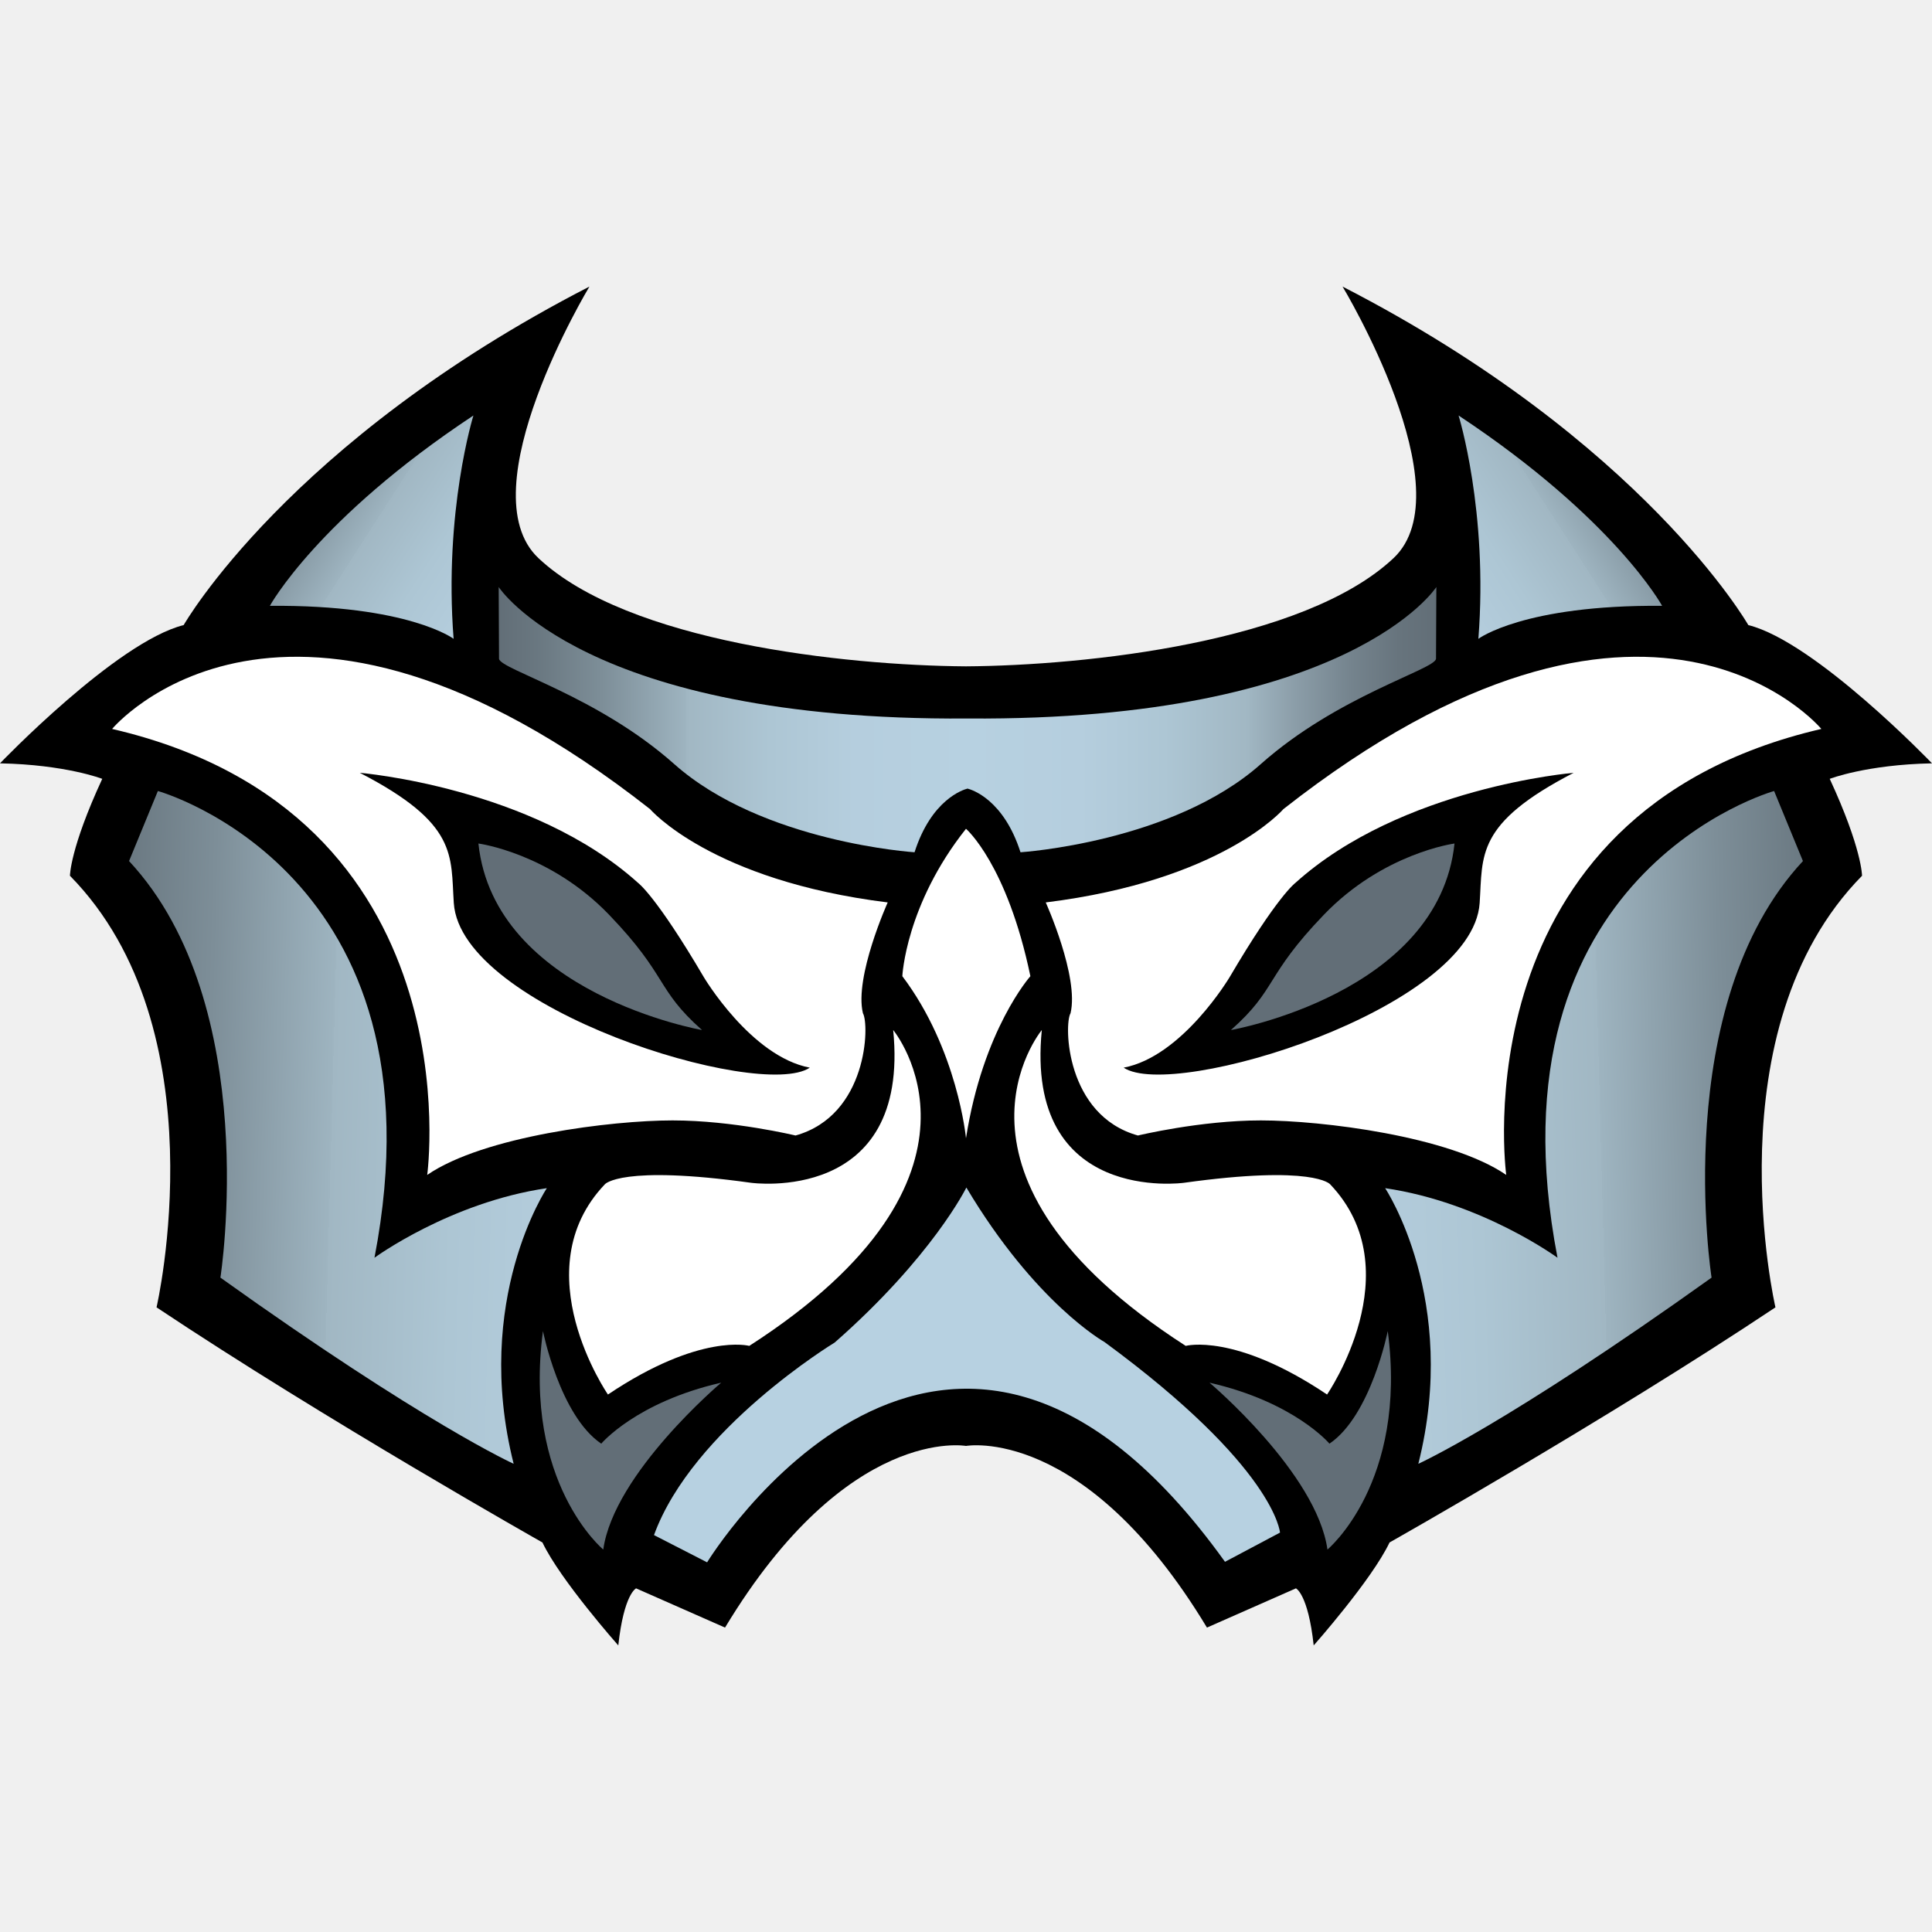
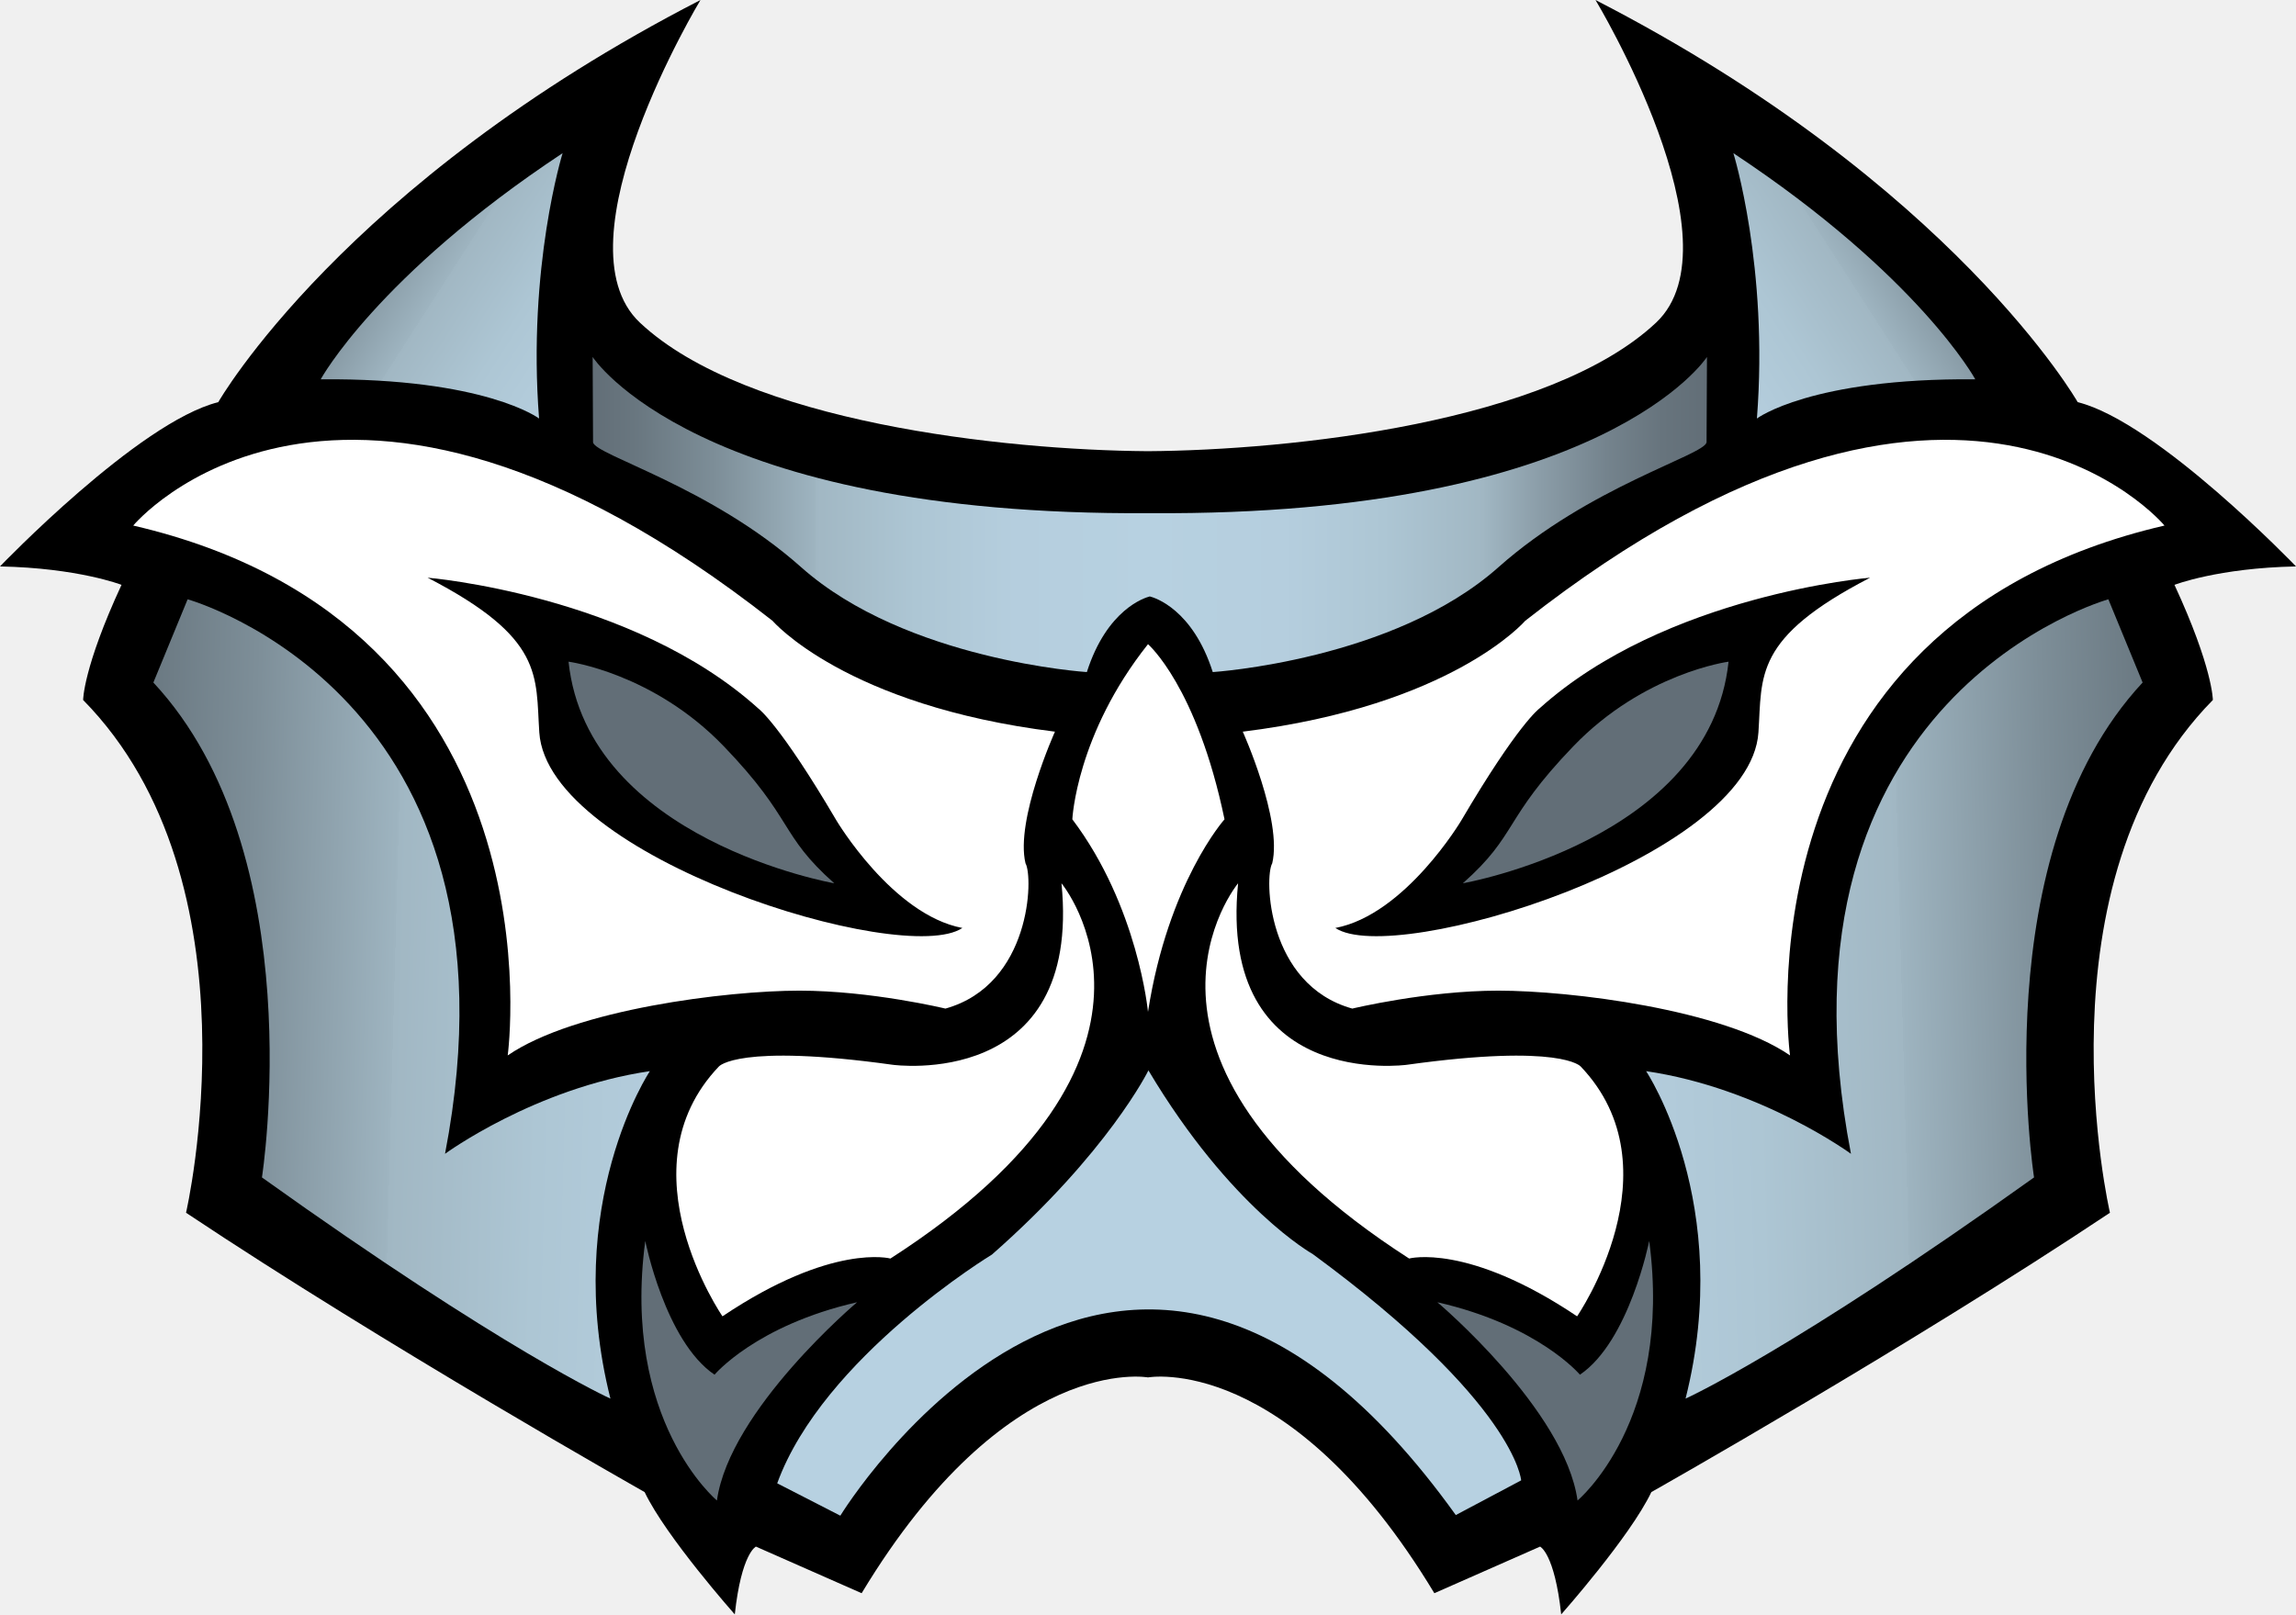
- <svg xmlns="http://www.w3.org/2000/svg" width="100%" height="100%" viewBox="0 0 1000 1000" version="1.1" xml:space="preserve" style="fill-rule:evenodd;clip-rule:evenodd;stroke-linejoin:round;stroke-miterlimit:2;">
+ <svg xmlns="http://www.w3.org/2000/svg" width="100%" height="100%" viewBox="0 148.33 1000 703.34" version="1.1" xml:space="preserve" style="fill-rule:evenodd;clip-rule:evenodd;stroke-linejoin:round;stroke-miterlimit:2;">
  <g transform="matrix(1,0,0,1,-1208,0)">
    <g id="U" transform="matrix(1,0,0,1,-0.333333,0)">
      <rect x="1208.33" y="0" width="1000" height="1000" style="fill:none;" />
      <g transform="matrix(1,0,0,1,-2415.67,0)">
        <path d="M4124,748.414C4124,748.414 4062.76,737.216 3999.28,842.434L3953.24,822.13C3953.24,822.13 3946.93,824.986 3944.03,851.667C3944.03,851.667 3913.98,817.768 3904.77,798.382C3904.77,798.382 3792.19,734.788 3705.03,676.685C3705.03,676.685 3738.47,532.884 3660.21,453.292C3660.21,453.292 3660.21,439.246 3676.93,403.129C3676.93,403.129 3658.01,395.772 3624,395.103C3624,395.103 3684.29,332.232 3719.07,323.537C3719.07,323.537 3773.25,228.48 3929.09,148.333C3929.09,148.333 3865.4,253.843 3902.72,288.904C3949.04,332.424 4061.51,344.421 4123.59,344.896L4123.59,344.885L4123.82,344.898C4123.88,344.898 4123.94,344.899 4124,344.899C4185.99,344.474 4298.86,332.52 4345.28,288.904C4382.6,253.843 4318.91,148.333 4318.91,148.333C4474.75,228.48 4528.93,323.537 4528.93,323.537C4563.71,332.232 4624,395.103 4624,395.103C4589.98,395.772 4571.07,403.129 4571.07,403.129C4587.79,439.246 4587.79,453.292 4587.79,453.292C4509.53,532.884 4542.97,676.685 4542.97,676.685C4455.81,734.788 4343.23,798.382 4343.23,798.382C4334.02,817.768 4303.97,851.667 4303.97,851.667C4301.07,824.986 4294.77,822.13 4294.77,822.13L4248.72,842.434C4185.24,737.216 4124,748.414 4124,748.414Z" />
      </g>
      <g transform="matrix(1,0,0,1,-2415.67,0)">
        <path d="M3938.67,721.806C3938.67,721.806 3894.5,657.663 3937.09,612.973C3937.09,612.973 3945.4,602.833 4012.79,612.217C4012.79,612.217 4095.29,623.689 4086.32,533.145C4086.32,533.145 4148.85,608.415 4011.83,696.628C4011.83,696.628 3986.45,689.712 3938.67,721.806Z" style="fill:white;" />
      </g>
      <g transform="matrix(-1,0,0,1,5833.89,0)">
        <path d="M3938.67,721.806C3938.67,721.806 3894.5,657.663 3937.09,612.973C3937.09,612.973 3945.4,602.833 4012.79,612.217C4012.79,612.217 4095.29,623.689 4086.32,533.145C4086.32,533.145 4148.85,608.415 4011.83,696.628C4011.83,696.628 3986.45,689.712 3938.67,721.806Z" style="fill:white;" />
      </g>
      <g transform="matrix(1,0,0,1,-2415.67,0)">
        <path d="M3905.04,688.964C3905.04,688.964 3913.71,732.669 3935.21,747.237C3935.21,747.237 3953.25,725.732 3997.3,715.673C3997.3,715.673 3941.8,762.487 3936.25,802.041C3936.25,802.041 3894.63,767.506 3905.04,688.964Z" style="fill:rgb(98,110,119);" />
      </g>
      <g transform="matrix(-1,0,0,1,5831.67,0)">
        <path d="M3905.04,688.964C3905.04,688.964 3913.71,732.669 3935.21,747.237C3935.21,747.237 3953.25,725.732 3997.3,715.673C3997.3,715.673 3941.8,762.487 3936.25,802.041C3936.25,802.041 3894.63,767.506 3905.04,688.964Z" style="fill:rgb(98,110,119);" />
      </g>
      <g transform="matrix(1,0,0,1,-2415.67,0)">
        <path d="M3990,808.661C3990,808.661 4113.34,606.659 4258.06,808.389L4286.53,793.274C4286.53,793.274 4284.2,759.623 4195.71,694.65C4195.71,694.65 4160.02,674.785 4124.19,614.663C4124.19,614.663 4106.74,650.326 4056.06,694.877C4056.06,694.877 3982.55,739.465 3962.51,794.56L3990,808.661Z" style="fill:rgb(183,209,225);" />
      </g>
      <g transform="matrix(1,0,0,1,-2415.67,0)">
        <path d="M4124.79,408.172C4122.56,408.74 4106.12,413.788 4097.37,441.129C4097.37,441.129 4018.64,436.078 3972.93,395.438C3933.35,360.239 3883.32,346.661 3882.3,341.052L3882.12,303.845C3882.12,303.845 3926.83,373.214 4124.54,371.898L4124.54,371.895C4124.62,371.895 4124.71,371.896 4124.79,371.896C4124.88,371.896 4124.96,371.895 4125.05,371.895L4125.05,371.898C4322.76,373.214 4367.46,303.845 4367.46,303.845L4367.28,341.052C4366.27,346.661 4316.24,360.239 4276.65,395.438C4230.95,436.078 4152.21,441.129 4152.21,441.129C4143.47,413.788 4127.03,408.74 4124.79,408.172Z" style="fill:url(#_Linear1);" />
      </g>
      <g transform="matrix(1,0,0,1,-2415.67,0)">
        <path d="M3705.72,409.428C3705.72,409.428 3856.29,451.317 3817.83,651.01C3817.83,651.01 3856.92,622.355 3907.05,614.994C3907.05,614.994 3868.49,672.8 3889.87,757.659C3889.87,757.659 3843.72,736.835 3738.09,661.296C3738.09,661.296 3760.27,520.281 3690.8,445.684L3705.72,409.428Z" style="fill:url(#_Linear2);" />
      </g>
      <g transform="matrix(1,0,0,1,-2415.67,0)">
        <path d="M3858.79,330.656C3858.79,330.656 3835.44,313.003 3763.69,313.573C3763.69,313.573 3788.18,268.587 3869.04,215.059C3869.04,215.059 3853.66,264.6 3858.79,330.656Z" style="fill:url(#_Linear3);" />
      </g>
      <g transform="matrix(-1,0,0,1,5832.33,0)">
        <path d="M3705.72,409.428C3705.72,409.428 3856.29,451.317 3817.83,651.01C3817.83,651.01 3856.92,622.355 3907.05,614.994C3907.05,614.994 3868.49,672.8 3889.87,757.659C3889.87,757.659 3843.72,736.835 3738.09,661.296C3738.09,661.296 3760.27,520.281 3690.8,445.684L3705.72,409.428Z" style="fill:url(#_Linear4);" />
      </g>
      <g transform="matrix(-1,0,0,1,5832.33,0)">
        <path d="M3858.79,330.656C3858.79,330.656 3835.44,313.003 3763.69,313.573C3763.69,313.573 3788.18,268.587 3869.04,215.059C3869.04,215.059 3853.66,264.6 3858.79,330.656Z" style="fill:url(#_Linear5);" />
      </g>
      <g transform="matrix(1,0,0,1,-2415.67,0)">
        <path d="M3845.13,608.139C3845.13,608.139 3870.68,421.062 3682.03,377.294C3682.03,377.294 3771.07,270.139 3960.48,418.798C3960.48,418.798 3992.17,455.774 4083.48,467.093C4083.48,467.093 4066.12,505.578 4070.65,524.444C4074.09,530.275 4073.16,577.284 4035.77,587.736C4035.77,587.736 4003.44,579.924 3972.12,579.924C3940.79,579.924 3874.42,588.037 3845.13,608.139ZM3858.89,467.425C3862.51,522.051 4017.39,569.876 4043.16,552.616C4012.69,546.842 3988.31,505.786 3988.31,505.786C3963.62,463.768 3954.34,457.044 3954.34,457.044C3899.36,407.408 3810.24,400.008 3810.24,400.008C3861.14,426.314 3857.24,442.675 3858.89,467.425Z" style="fill:white;" />
      </g>
      <g transform="matrix(-1,0,0,1,5833.09,0)">
        <path d="M3845.13,608.139C3845.13,608.139 3870.68,421.062 3682.03,377.294C3682.03,377.294 3771.07,270.139 3960.48,418.798C3960.48,418.798 3992.17,455.774 4083.48,467.093C4083.48,467.093 4066.12,505.578 4070.65,524.444C4074.09,530.275 4073.16,577.284 4035.77,587.736C4035.77,587.736 4003.44,579.924 3972.12,579.924C3940.79,579.924 3874.42,588.037 3845.13,608.139ZM3858.89,467.425C3862.51,522.051 4017.39,569.876 4043.16,552.616C4012.69,546.842 3988.31,505.786 3988.31,505.786C3963.62,463.768 3954.34,457.044 3954.34,457.044C3899.36,407.408 3810.24,400.008 3810.24,400.008C3861.14,426.314 3857.24,442.675 3858.89,467.425Z" style="fill:white;" />
      </g>
      <g transform="matrix(1,0,0,1,-2415.67,0)">
        <path d="M3871.63,436.6C3871.63,436.6 3908.48,441.473 3939.24,473.452C3970,505.43 3963.3,511.826 3987.36,533.145C3987.36,533.145 3879.85,514.352 3871.63,436.6Z" style="fill:rgb(98,110,119);" />
      </g>
      <g transform="matrix(-1,0,0,1,5832.82,0)">
        <path d="M3871.63,436.6C3871.63,436.6 3908.48,441.473 3939.24,473.452C3970,505.43 3963.3,511.826 3987.36,533.145C3987.36,533.145 3879.85,514.352 3871.63,436.6Z" style="fill:rgb(98,110,119);" />
      </g>
      <g transform="matrix(1,0,0,1,-2415.67,0)">
        <path d="M4124,589.166C4124,589.166 4119.7,543.25 4091.05,505.274C4091.05,505.274 4092.74,468.336 4124,428.977C4124,428.977 4145.25,447.273 4157.33,505.272C4157.33,505.272 4132.78,532.789 4124,589.166Z" style="fill:white;" />
      </g>
    </g>
  </g>
  <defs>
    <linearGradient id="_Linear1" x1="0" y1="0" x2="1" y2="0" gradientUnits="userSpaceOnUse" gradientTransform="matrix(485.338,0,0,137.284,3882.12,372.487)">
      <stop offset="0" style="stop-color:rgb(98,110,119);stop-opacity:1" />
      <stop offset="0.04" style="stop-color:rgb(105,119,128);stop-opacity:1" />
      <stop offset="0.11" style="stop-color:rgb(125,142,152);stop-opacity:1" />
      <stop offset="0.2" style="stop-color:rgb(158,180,192);stop-opacity:1" />
      <stop offset="0.2" style="stop-color:rgb(161,183,195);stop-opacity:1" />
      <stop offset="0.29" style="stop-color:rgb(173,198,212);stop-opacity:1" />
      <stop offset="0.38" style="stop-color:rgb(181,206,222);stop-opacity:1" />
      <stop offset="0.5" style="stop-color:rgb(183,209,225);stop-opacity:1" />
      <stop offset="0.62" style="stop-color:rgb(181,206,222);stop-opacity:1" />
      <stop offset="0.71" style="stop-color:rgb(173,198,212);stop-opacity:1" />
      <stop offset="0.8" style="stop-color:rgb(161,183,195);stop-opacity:1" />
      <stop offset="0.8" style="stop-color:rgb(160,182,194);stop-opacity:1" />
      <stop offset="0.85" style="stop-color:rgb(139,157,168);stop-opacity:1" />
      <stop offset="0.91" style="stop-color:rgb(116,131,141);stop-opacity:1" />
      <stop offset="0.96" style="stop-color:rgb(103,116,125);stop-opacity:1" />
      <stop offset="1" style="stop-color:rgb(98,110,119);stop-opacity:1" />
    </linearGradient>
    <linearGradient id="_Linear2" x1="0" y1="0" x2="1" y2="0" gradientUnits="userSpaceOnUse" gradientTransform="matrix(716.771,24.7979,-24.7979,716.771,3650.69,622.673)">
      <stop offset="0" style="stop-color:rgb(98,110,119);stop-opacity:1" />
      <stop offset="0.04" style="stop-color:rgb(105,119,128);stop-opacity:1" />
      <stop offset="0.11" style="stop-color:rgb(125,142,152);stop-opacity:1" />
      <stop offset="0.2" style="stop-color:rgb(158,180,192);stop-opacity:1" />
      <stop offset="0.2" style="stop-color:rgb(161,183,195);stop-opacity:1" />
      <stop offset="0.29" style="stop-color:rgb(173,198,212);stop-opacity:1" />
      <stop offset="0.38" style="stop-color:rgb(181,206,222);stop-opacity:1" />
      <stop offset="0.5" style="stop-color:rgb(183,209,225);stop-opacity:1" />
      <stop offset="0.62" style="stop-color:rgb(181,206,222);stop-opacity:1" />
      <stop offset="0.71" style="stop-color:rgb(173,198,212);stop-opacity:1" />
      <stop offset="0.8" style="stop-color:rgb(161,183,195);stop-opacity:1" />
      <stop offset="0.8" style="stop-color:rgb(160,182,194);stop-opacity:1" />
      <stop offset="0.85" style="stop-color:rgb(139,157,168);stop-opacity:1" />
      <stop offset="0.91" style="stop-color:rgb(116,131,141);stop-opacity:1" />
      <stop offset="0.96" style="stop-color:rgb(103,116,125);stop-opacity:1" />
      <stop offset="1" style="stop-color:rgb(98,110,119);stop-opacity:1" />
    </linearGradient>
    <linearGradient id="_Linear3" x1="0" y1="0" x2="1" y2="0" gradientUnits="userSpaceOnUse" gradientTransform="matrix(328.514,211.672,-211.672,328.514,3741.88,244.656)">
      <stop offset="0" style="stop-color:rgb(98,110,119);stop-opacity:1" />
      <stop offset="0.04" style="stop-color:rgb(105,119,128);stop-opacity:1" />
      <stop offset="0.11" style="stop-color:rgb(125,142,152);stop-opacity:1" />
      <stop offset="0.2" style="stop-color:rgb(158,180,192);stop-opacity:1" />
      <stop offset="0.2" style="stop-color:rgb(161,183,195);stop-opacity:1" />
      <stop offset="0.29" style="stop-color:rgb(173,198,212);stop-opacity:1" />
      <stop offset="0.38" style="stop-color:rgb(181,206,222);stop-opacity:1" />
      <stop offset="0.5" style="stop-color:rgb(183,209,225);stop-opacity:1" />
      <stop offset="0.62" style="stop-color:rgb(181,206,222);stop-opacity:1" />
      <stop offset="0.71" style="stop-color:rgb(173,198,212);stop-opacity:1" />
      <stop offset="0.8" style="stop-color:rgb(161,183,195);stop-opacity:1" />
      <stop offset="0.8" style="stop-color:rgb(160,182,194);stop-opacity:1" />
      <stop offset="0.85" style="stop-color:rgb(139,157,168);stop-opacity:1" />
      <stop offset="0.91" style="stop-color:rgb(116,131,141);stop-opacity:1" />
      <stop offset="0.96" style="stop-color:rgb(103,116,125);stop-opacity:1" />
      <stop offset="1" style="stop-color:rgb(98,110,119);stop-opacity:1" />
    </linearGradient>
    <linearGradient id="_Linear4" x1="0" y1="0" x2="1" y2="0" gradientUnits="userSpaceOnUse" gradientTransform="matrix(716.771,24.7979,-24.7979,716.771,3650.69,622.673)">
      <stop offset="0" style="stop-color:rgb(98,110,119);stop-opacity:1" />
      <stop offset="0.04" style="stop-color:rgb(105,119,128);stop-opacity:1" />
      <stop offset="0.11" style="stop-color:rgb(125,142,152);stop-opacity:1" />
      <stop offset="0.2" style="stop-color:rgb(158,180,192);stop-opacity:1" />
      <stop offset="0.2" style="stop-color:rgb(161,183,195);stop-opacity:1" />
      <stop offset="0.29" style="stop-color:rgb(173,198,212);stop-opacity:1" />
      <stop offset="0.38" style="stop-color:rgb(181,206,222);stop-opacity:1" />
      <stop offset="0.5" style="stop-color:rgb(183,209,225);stop-opacity:1" />
      <stop offset="0.62" style="stop-color:rgb(181,206,222);stop-opacity:1" />
      <stop offset="0.71" style="stop-color:rgb(173,198,212);stop-opacity:1" />
      <stop offset="0.8" style="stop-color:rgb(161,183,195);stop-opacity:1" />
      <stop offset="0.8" style="stop-color:rgb(160,182,194);stop-opacity:1" />
      <stop offset="0.85" style="stop-color:rgb(139,157,168);stop-opacity:1" />
      <stop offset="0.91" style="stop-color:rgb(116,131,141);stop-opacity:1" />
      <stop offset="0.96" style="stop-color:rgb(103,116,125);stop-opacity:1" />
      <stop offset="1" style="stop-color:rgb(98,110,119);stop-opacity:1" />
    </linearGradient>
    <linearGradient id="_Linear5" x1="0" y1="0" x2="1" y2="0" gradientUnits="userSpaceOnUse" gradientTransform="matrix(328.514,211.672,-211.672,328.514,3741.88,244.656)">
      <stop offset="0" style="stop-color:rgb(98,110,119);stop-opacity:1" />
      <stop offset="0.04" style="stop-color:rgb(105,119,128);stop-opacity:1" />
      <stop offset="0.11" style="stop-color:rgb(125,142,152);stop-opacity:1" />
      <stop offset="0.2" style="stop-color:rgb(158,180,192);stop-opacity:1" />
      <stop offset="0.2" style="stop-color:rgb(161,183,195);stop-opacity:1" />
      <stop offset="0.29" style="stop-color:rgb(173,198,212);stop-opacity:1" />
      <stop offset="0.38" style="stop-color:rgb(181,206,222);stop-opacity:1" />
      <stop offset="0.5" style="stop-color:rgb(183,209,225);stop-opacity:1" />
      <stop offset="0.62" style="stop-color:rgb(181,206,222);stop-opacity:1" />
      <stop offset="0.71" style="stop-color:rgb(173,198,212);stop-opacity:1" />
      <stop offset="0.8" style="stop-color:rgb(161,183,195);stop-opacity:1" />
      <stop offset="0.8" style="stop-color:rgb(160,182,194);stop-opacity:1" />
      <stop offset="0.85" style="stop-color:rgb(139,157,168);stop-opacity:1" />
      <stop offset="0.91" style="stop-color:rgb(116,131,141);stop-opacity:1" />
      <stop offset="0.96" style="stop-color:rgb(103,116,125);stop-opacity:1" />
      <stop offset="1" style="stop-color:rgb(98,110,119);stop-opacity:1" />
    </linearGradient>
  </defs>
</svg>
